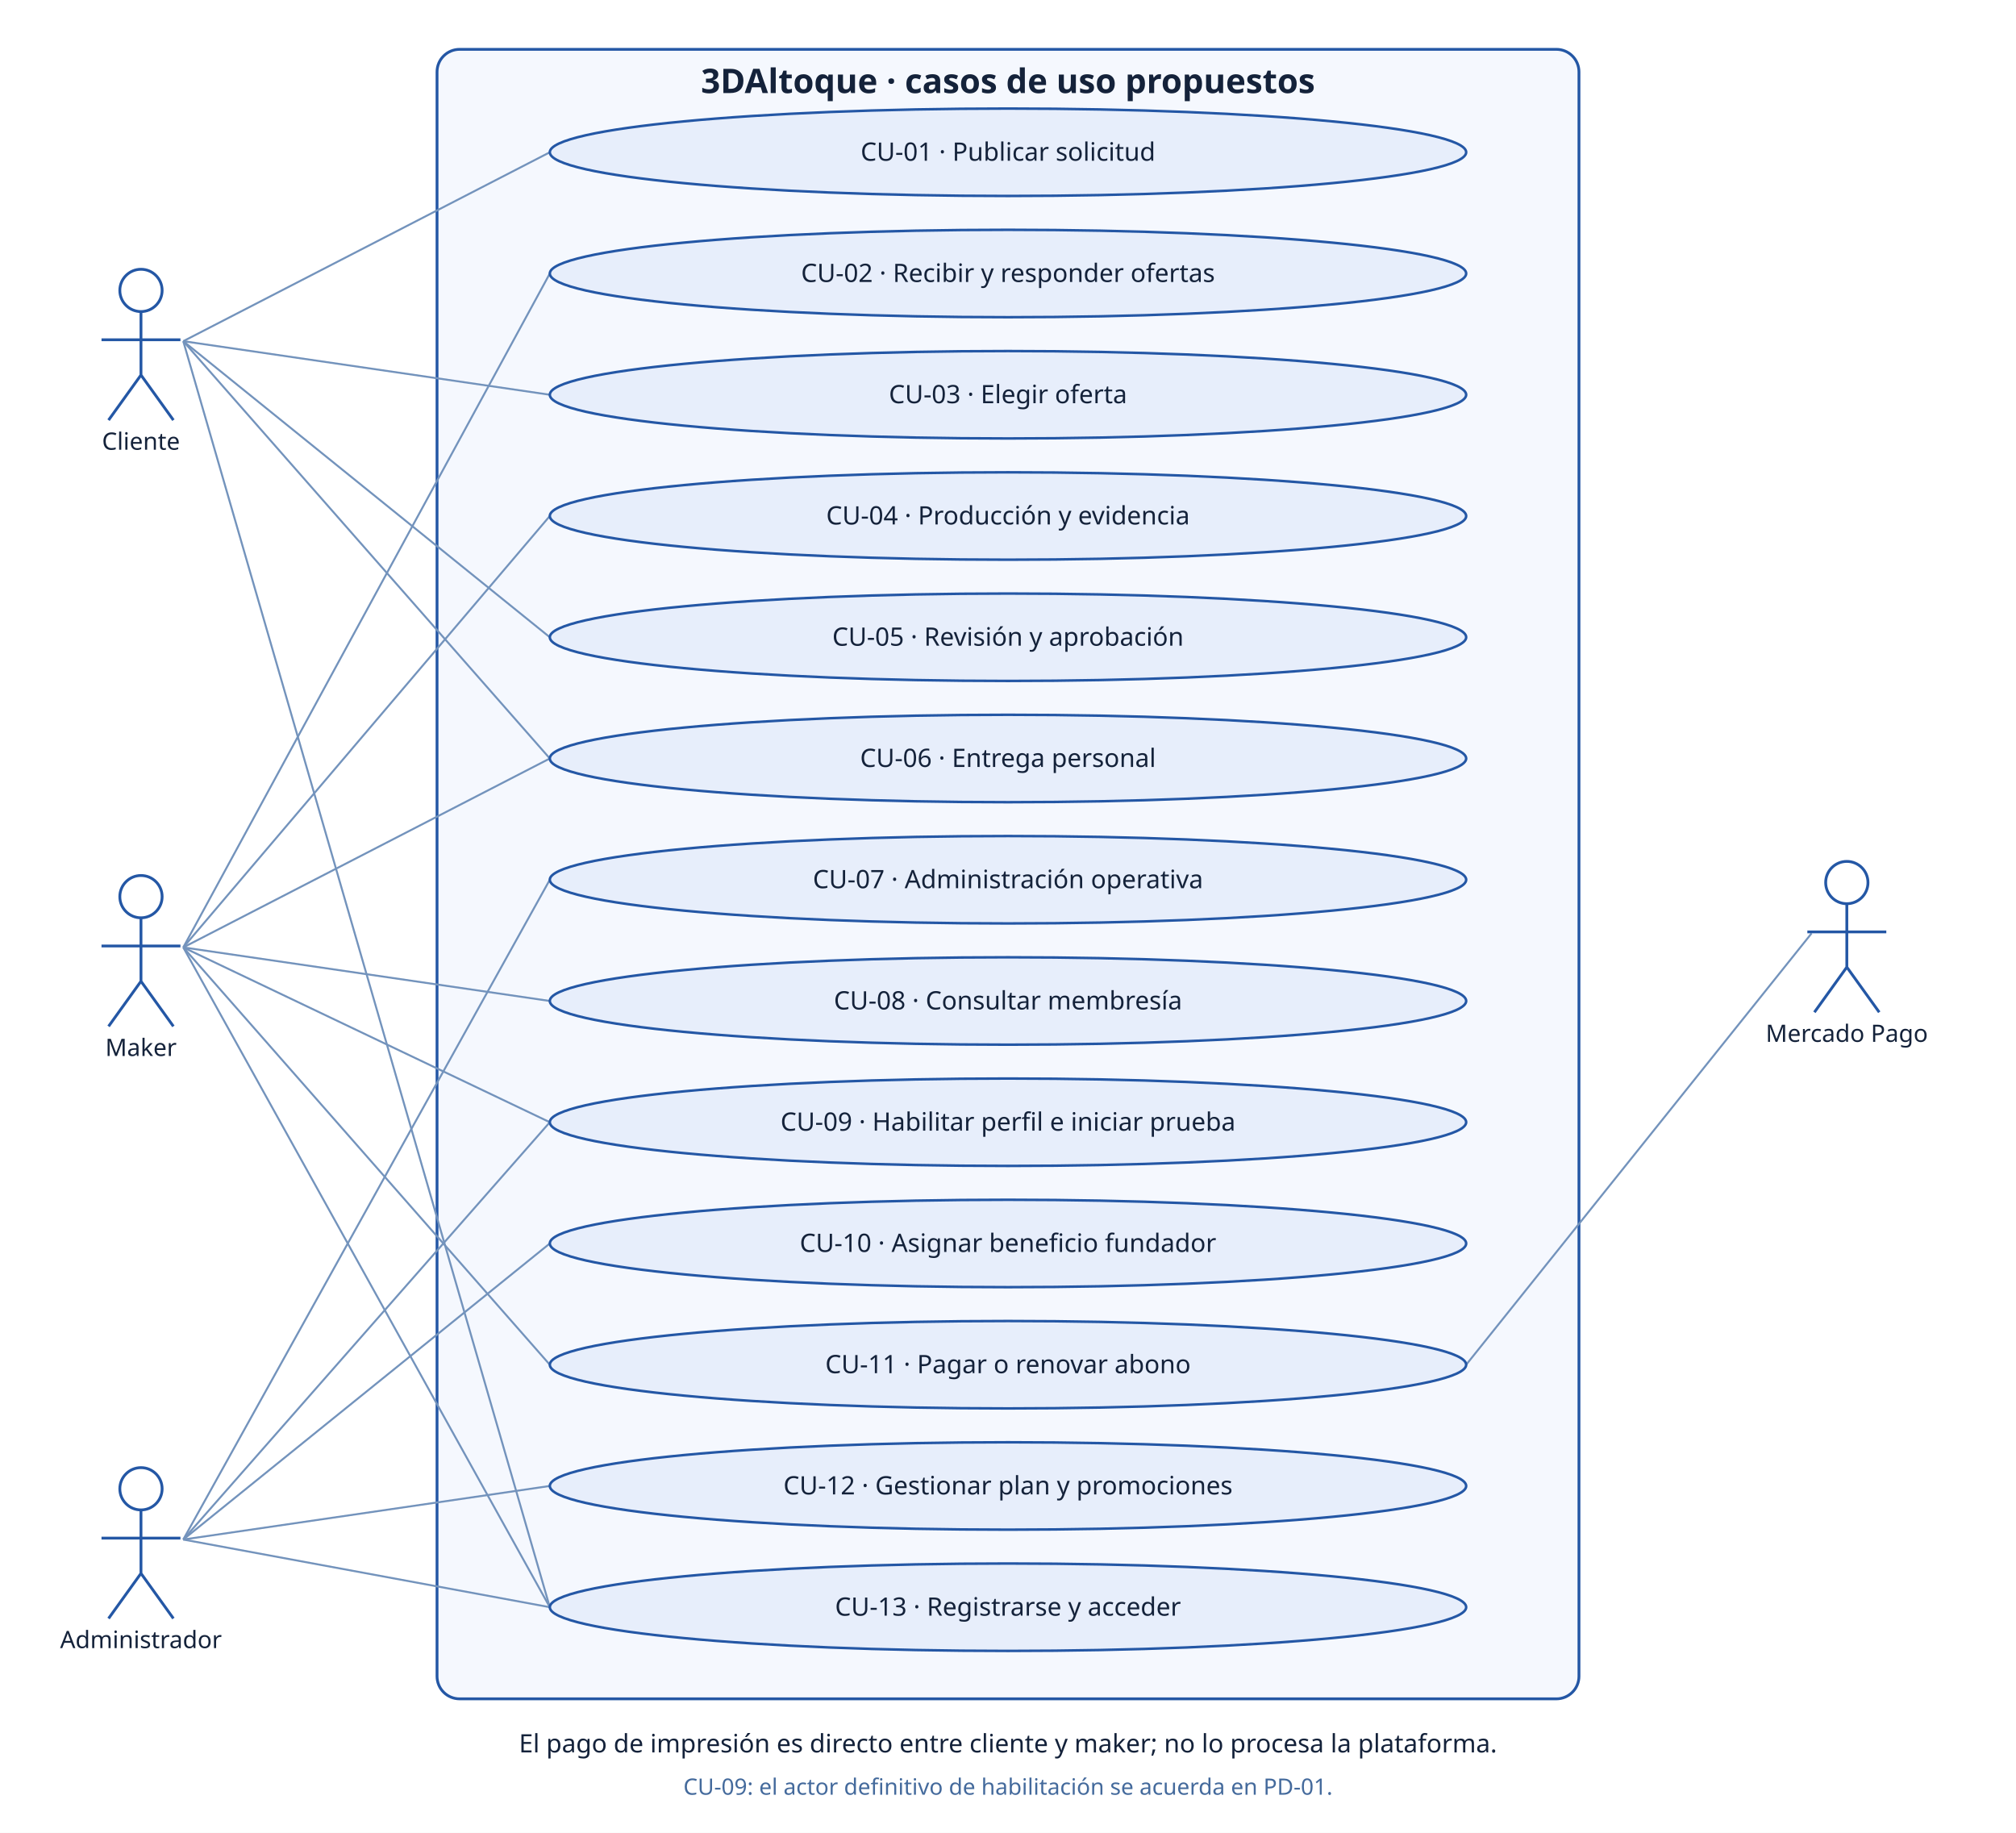
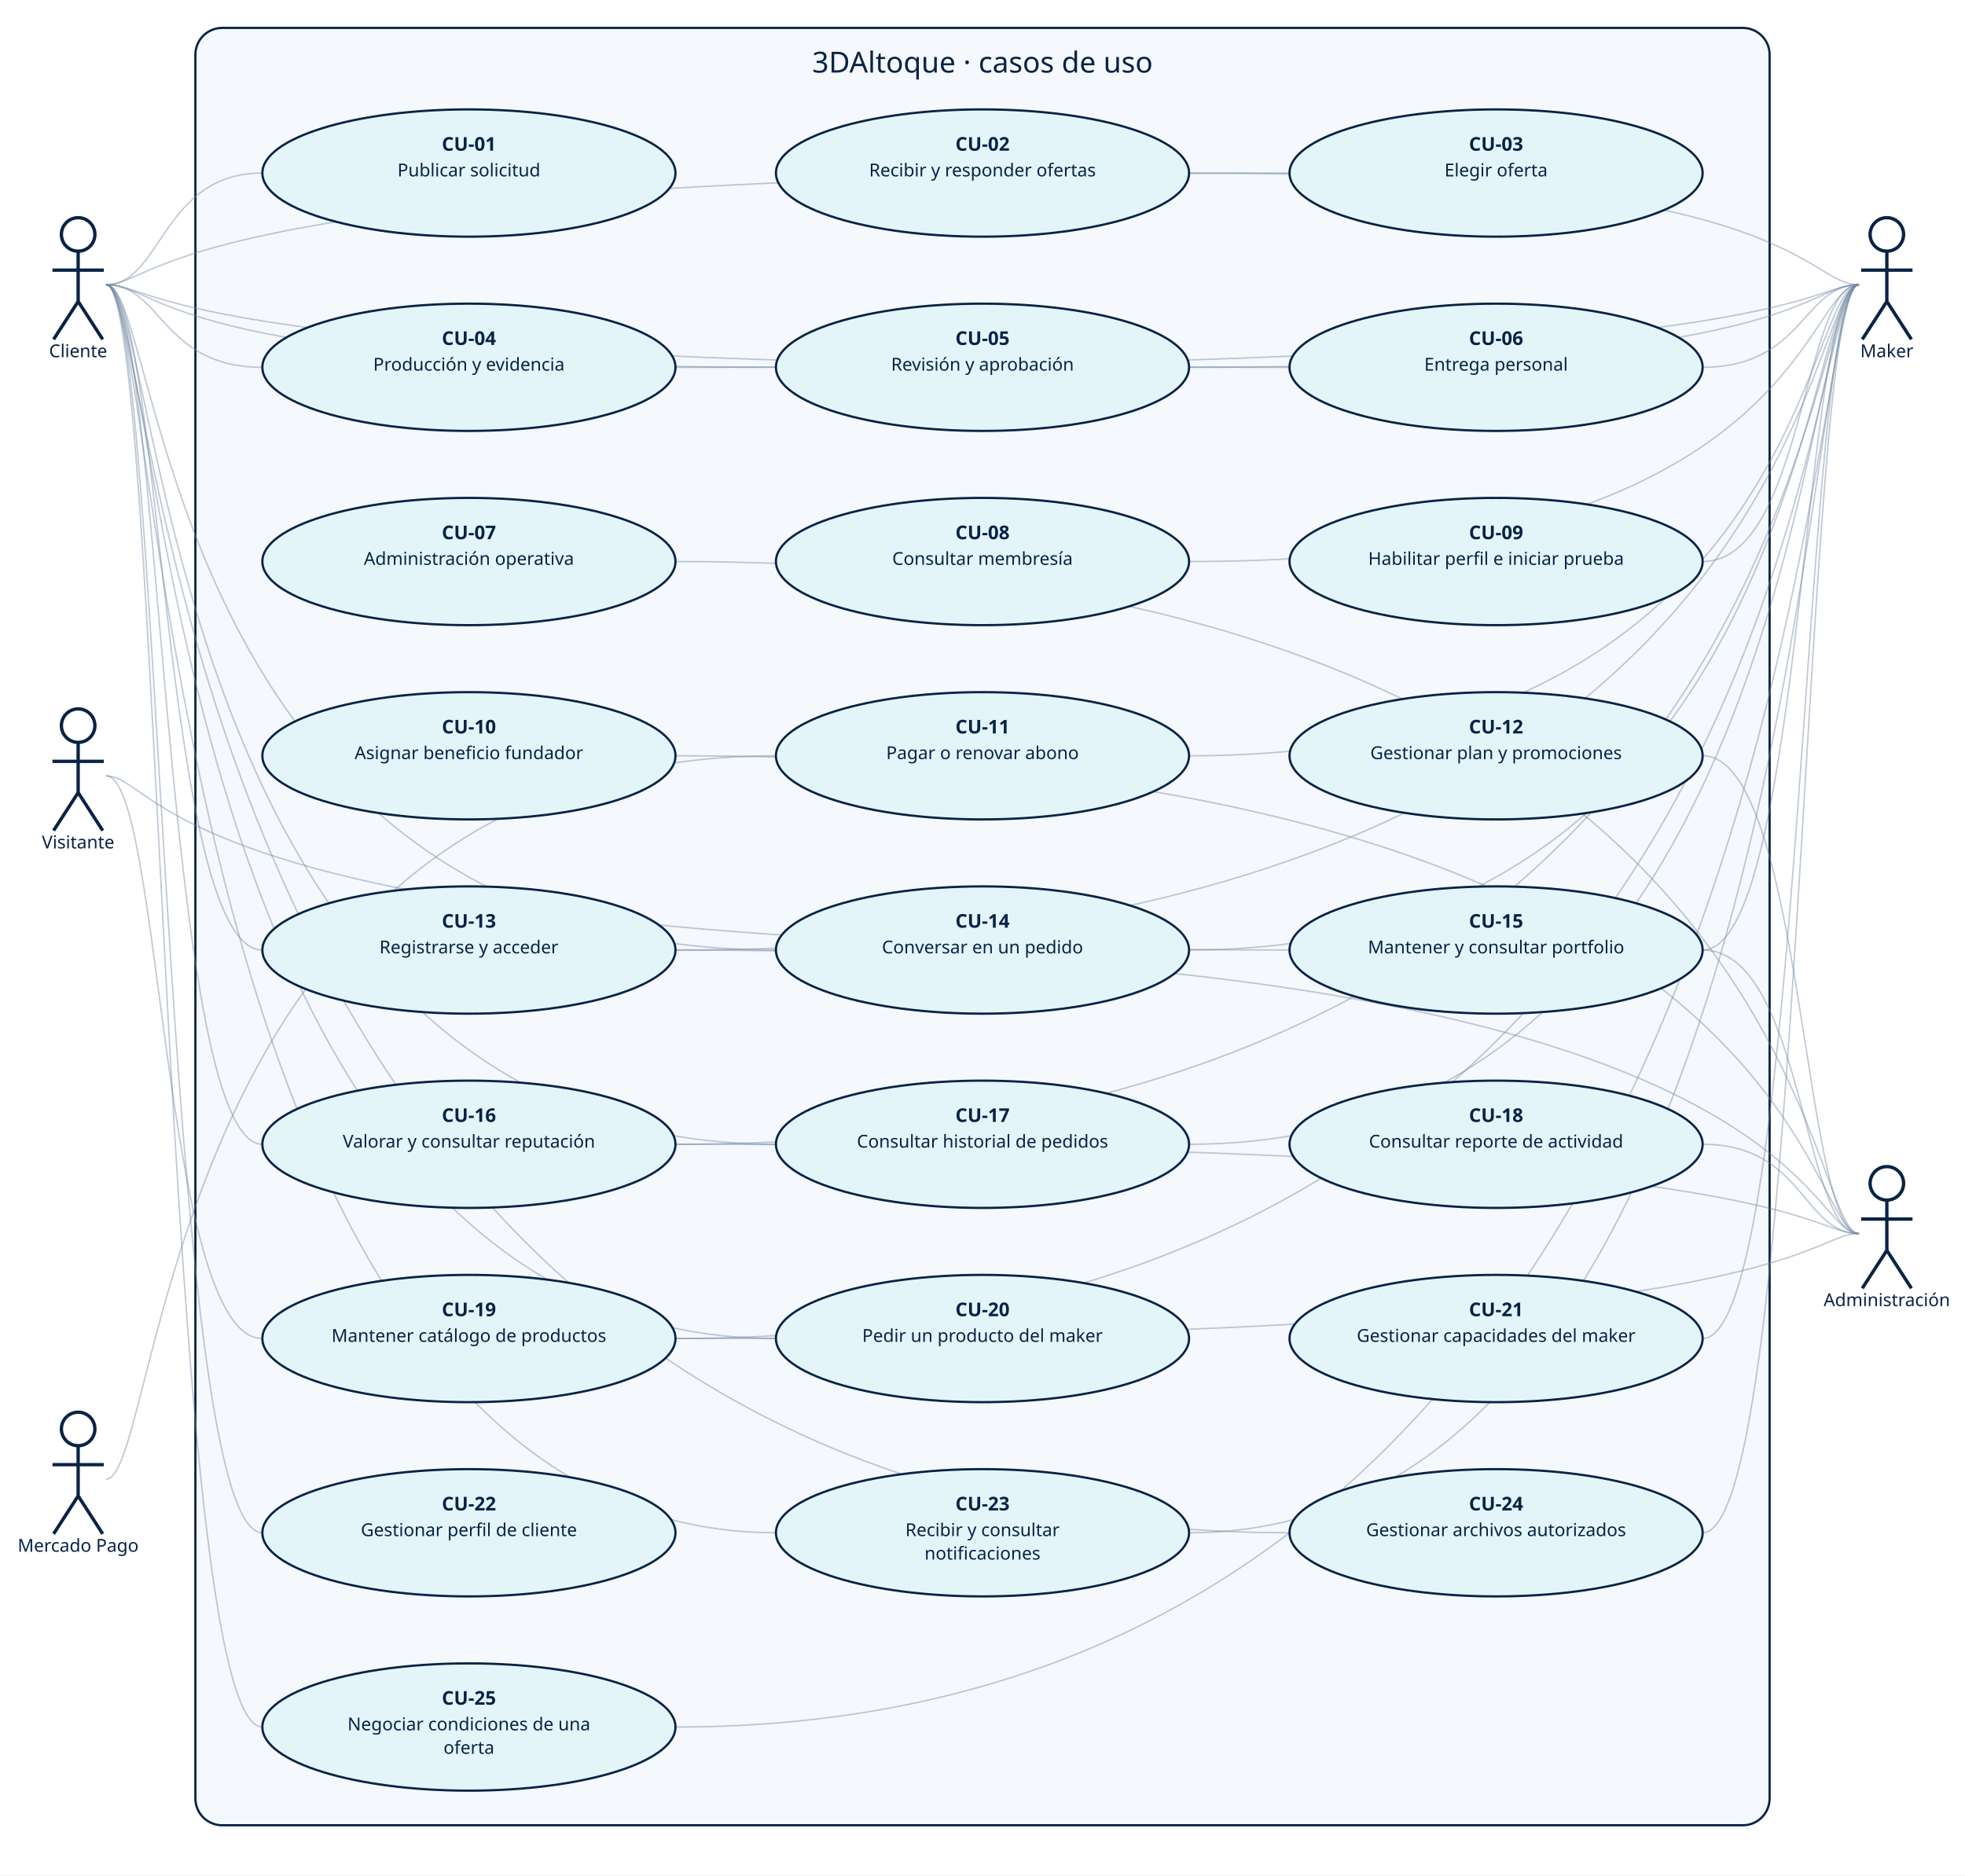
- <svg xmlns="http://www.w3.org/2000/svg" viewBox="0 0 1430 1300" role="img" aria-labelledby="title desc">
-   <rect width="1430" height="1300" fill="#ffffff" />
-   <g font-family="Trebuchet MS, sans-serif">
-     <rect x="310" y="35" width="810" height="1170" rx="16" fill="#f5f8fe" stroke="#2457a5" stroke-width="2" />
-     <text x="715" y="66" text-anchor="middle" fill="#14223a" font-size="24" font-weight="bold">3DAltoque · casos de uso propuestos</text>
-     <path d="M130 242 L390 108" stroke="#7393bc" stroke-width="1.4" fill="none" />
-     <path d="M130 672 L390 194" stroke="#7393bc" stroke-width="1.4" fill="none" />
-     <path d="M130 242 L390 280" stroke="#7393bc" stroke-width="1.4" fill="none" />
-     <path d="M130 672 L390 366" stroke="#7393bc" stroke-width="1.4" fill="none" />
-     <path d="M130 242 L390 452" stroke="#7393bc" stroke-width="1.4" fill="none" />
-     <path d="M130 242 L390 538" stroke="#7393bc" stroke-width="1.4" fill="none" />
-     <path d="M130 672 L390 538" stroke="#7393bc" stroke-width="1.4" fill="none" />
-     <path d="M130 1092 L390 624" stroke="#7393bc" stroke-width="1.4" fill="none" />
-     <path d="M130 672 L390 710" stroke="#7393bc" stroke-width="1.4" fill="none" />
-     <path d="M130 672 L390 796" stroke="#7393bc" stroke-width="1.4" fill="none" />
-     <path d="M130 1092 L390 796" stroke="#7393bc" stroke-width="1.4" fill="none" />
-     <path d="M130 1092 L390 882" stroke="#7393bc" stroke-width="1.4" fill="none" />
-     <path d="M130 672 L390 968" stroke="#7393bc" stroke-width="1.4" fill="none" />
-     <path d="M1285 662 L1040 968" stroke="#7393bc" stroke-width="1.4" fill="none" />
-     <path d="M130 1092 L390 1054" stroke="#7393bc" stroke-width="1.4" fill="none" />
-     <path d="M130 242 L390 1140" stroke="#7393bc" stroke-width="1.4" fill="none" />
-     <path d="M130 672 L390 1140" stroke="#7393bc" stroke-width="1.4" fill="none" />
-     <path d="M130 1092 L390 1140" stroke="#7393bc" stroke-width="1.4" fill="none" />
-     <ellipse cx="715" cy="108" rx="325" ry="31" fill="#e7eefb" stroke="#2457a5" stroke-width="1.8" />
-     <text x="715" y="114" text-anchor="middle" fill="#14223a" font-size="18">CU-01 · Publicar solicitud</text>
-     <ellipse cx="715" cy="194" rx="325" ry="31" fill="#e7eefb" stroke="#2457a5" stroke-width="1.8" />
-     <text x="715" y="200" text-anchor="middle" fill="#14223a" font-size="18">CU-02 · Recibir y responder ofertas</text>
-     <ellipse cx="715" cy="280" rx="325" ry="31" fill="#e7eefb" stroke="#2457a5" stroke-width="1.8" />
-     <text x="715" y="286" text-anchor="middle" fill="#14223a" font-size="18">CU-03 · Elegir oferta</text>
-     <ellipse cx="715" cy="366" rx="325" ry="31" fill="#e7eefb" stroke="#2457a5" stroke-width="1.8" />
-     <text x="715" y="372" text-anchor="middle" fill="#14223a" font-size="18">CU-04 · Producción y evidencia</text>
-     <ellipse cx="715" cy="452" rx="325" ry="31" fill="#e7eefb" stroke="#2457a5" stroke-width="1.8" />
-     <text x="715" y="458" text-anchor="middle" fill="#14223a" font-size="18">CU-05 · Revisión y aprobación</text>
-     <ellipse cx="715" cy="538" rx="325" ry="31" fill="#e7eefb" stroke="#2457a5" stroke-width="1.8" />
-     <text x="715" y="544" text-anchor="middle" fill="#14223a" font-size="18">CU-06 · Entrega personal</text>
-     <ellipse cx="715" cy="624" rx="325" ry="31" fill="#e7eefb" stroke="#2457a5" stroke-width="1.8" />
-     <text x="715" y="630" text-anchor="middle" fill="#14223a" font-size="18">CU-07 · Administración operativa</text>
-     <ellipse cx="715" cy="710" rx="325" ry="31" fill="#e7eefb" stroke="#2457a5" stroke-width="1.8" />
-     <text x="715" y="716" text-anchor="middle" fill="#14223a" font-size="18">CU-08 · Consultar membresía</text>
-     <ellipse cx="715" cy="796" rx="325" ry="31" fill="#e7eefb" stroke="#2457a5" stroke-width="1.8" />
-     <text x="715" y="802" text-anchor="middle" fill="#14223a" font-size="18">CU-09 · Habilitar perfil e iniciar prueba</text>
-     <ellipse cx="715" cy="882" rx="325" ry="31" fill="#e7eefb" stroke="#2457a5" stroke-width="1.8" />
-     <text x="715" y="888" text-anchor="middle" fill="#14223a" font-size="18">CU-10 · Asignar beneficio fundador</text>
-     <ellipse cx="715" cy="968" rx="325" ry="31" fill="#e7eefb" stroke="#2457a5" stroke-width="1.8" />
-     <text x="715" y="974" text-anchor="middle" fill="#14223a" font-size="18">CU-11 · Pagar o renovar abono</text>
-     <ellipse cx="715" cy="1054" rx="325" ry="31" fill="#e7eefb" stroke="#2457a5" stroke-width="1.8" />
-     <text x="715" y="1060" text-anchor="middle" fill="#14223a" font-size="18">CU-12 · Gestionar plan y promociones</text>
-     <ellipse cx="715" cy="1140" rx="325" ry="31" fill="#e7eefb" stroke="#2457a5" stroke-width="1.8" />
-     <text x="715" y="1146" text-anchor="middle" fill="#14223a" font-size="18">CU-13 · Registrarse y acceder</text>
-     <g stroke="#2457a5" stroke-width="2" fill="none">
-       <circle cx="100" cy="206" r="15" />
-       <path d="M100 221v45m-28-25h56m-28 25l-23 32m23-32l23 32" />
-     </g>
-     <text x="100" y="319" text-anchor="middle" fill="#14223a" font-size="17">Cliente</text>
-     <g stroke="#2457a5" stroke-width="2" fill="none">
-       <circle cx="100" cy="636" r="15" />
-       <path d="M100 651v45m-28-25h56m-28 25l-23 32m23-32l23 32" />
-     </g>
-     <text x="100" y="749" text-anchor="middle" fill="#14223a" font-size="17">Maker</text>
-     <g stroke="#2457a5" stroke-width="2" fill="none">
-       <circle cx="100" cy="1056" r="15" />
-       <path d="M100 1071v45m-28-25h56m-28 25l-23 32m23-32l23 32" />
-     </g>
-     <text x="100" y="1169" text-anchor="middle" fill="#14223a" font-size="17">Administrador</text>
-     <g stroke="#2457a5" stroke-width="2" fill="none">
-       <circle cx="1310" cy="626" r="15" />
-       <path d="M1310 641v45m-28-25h56m-28 25l-23 32m23-32l23 32" />
-     </g>
-     <text x="1310" y="739" text-anchor="middle" fill="#14223a" font-size="17">Mercado Pago</text>
-     <text x="715" y="1243" text-anchor="middle" fill="#14223a" font-size="18">El pago de impresión es directo entre cliente y maker; no lo procesa la plataforma.</text>
-     <text x="715" y="1273" text-anchor="middle" fill="#446a9c" font-size="16">CU-09: el actor definitivo de habilitación se acuerda en PD-01.</text>
+ <svg xmlns="http://www.w3.org/2000/svg" width="1760" height="1680" viewBox="0 0 1760 1680" role="img" aria-labelledby="titulo desc">
+   <rect width="1760" height="1680" fill="#fff" />
+   <rect x="175" y="25" width="1410" height="1610" rx="24" fill="#f5f8fc" stroke="#082345" stroke-width="2" />
+   <text x="880" y="65" text-anchor="middle" font-family="sans-serif" font-size="26" fill="#082345">3DAltoque · casos de uso</text>
+   <path d="M 95 255 C 145 255 145 155 235 155" fill="none" stroke="#7188a3" stroke-width="1.3" opacity="0.45" />
+   <path d="M 1665 255 C 1615 255 1615 155 1065 155" fill="none" stroke="#7188a3" stroke-width="1.3" opacity="0.45" />
+   <path d="M 95 255 C 145 255 145 155 1155 155" fill="none" stroke="#7188a3" stroke-width="1.3" opacity="0.45" />
+   <path d="M 1665 255 C 1615 255 1615 329 605 329" fill="none" stroke="#7188a3" stroke-width="1.3" opacity="0.45" />
+   <path d="M 95 255 C 145 255 145 329 235 329" fill="none" stroke="#7188a3" stroke-width="1.3" opacity="0.45" />
+   <path d="M 95 255 C 145 255 145 329 695 329" fill="none" stroke="#7188a3" stroke-width="1.3" opacity="0.45" />
+   <path d="M 1665 255 C 1615 255 1615 329 1065 329" fill="none" stroke="#7188a3" stroke-width="1.3" opacity="0.45" />
+   <path d="M 95 255 C 145 255 145 329 1155 329" fill="none" stroke="#7188a3" stroke-width="1.3" opacity="0.45" />
+   <path d="M 1665 255 C 1615 255 1615 329 1525 329" fill="none" stroke="#7188a3" stroke-width="1.3" opacity="0.45" />
+   <path d="M 1665 1105 C 1615 1105 1615 503 605 503" fill="none" stroke="#7188a3" stroke-width="1.3" opacity="0.45" />
+   <path d="M 1665 255 C 1615 255 1615 503 1065 503" fill="none" stroke="#7188a3" stroke-width="1.3" opacity="0.45" />
+   <path d="M 1665 255 C 1615 255 1615 503 1525 503" fill="none" stroke="#7188a3" stroke-width="1.3" opacity="0.45" />
+   <path d="M 1665 1105 C 1615 1105 1615 677 605 677" fill="none" stroke="#7188a3" stroke-width="1.3" opacity="0.45" />
+   <path d="M 1665 255 C 1615 255 1615 677 1065 677" fill="none" stroke="#7188a3" stroke-width="1.3" opacity="0.45" />
+   <path d="M 95 1325 C 145 1325 145 677 695 677" fill="none" stroke="#7188a3" stroke-width="1.3" opacity="0.45" />
+   <path d="M 1665 1105 C 1615 1105 1615 677 1525 677" fill="none" stroke="#7188a3" stroke-width="1.3" opacity="0.45" />
+   <path d="M 95 255 C 145 255 145 851 235 851" fill="none" stroke="#7188a3" stroke-width="1.3" opacity="0.45" />
+   <path d="M 1665 255 C 1615 255 1615 851 605 851" fill="none" stroke="#7188a3" stroke-width="1.3" opacity="0.45" />
+   <path d="M 1665 1105 C 1615 1105 1615 851 605 851" fill="none" stroke="#7188a3" stroke-width="1.3" opacity="0.45" />
+   <path d="M 95 255 C 145 255 145 851 695 851" fill="none" stroke="#7188a3" stroke-width="1.3" opacity="0.45" />
+   <path d="M 1665 255 C 1615 255 1615 851 1065 851" fill="none" stroke="#7188a3" stroke-width="1.3" opacity="0.45" />
+   <path d="M 1665 255 C 1615 255 1615 851 1525 851" fill="none" stroke="#7188a3" stroke-width="1.3" opacity="0.45" />
+   <path d="M 95 695 C 145 695 145 851 1155 851" fill="none" stroke="#7188a3" stroke-width="1.3" opacity="0.45" />
+   <path d="M 1665 1105 C 1615 1105 1615 851 1525 851" fill="none" stroke="#7188a3" stroke-width="1.3" opacity="0.45" />
+   <path d="M 95 255 C 145 255 145 1025 235 1025" fill="none" stroke="#7188a3" stroke-width="1.3" opacity="0.45" />
+   <path d="M 1665 255 C 1615 255 1615 1025 605 1025" fill="none" stroke="#7188a3" stroke-width="1.3" opacity="0.45" />
+   <path d="M 1665 1105 C 1615 1105 1615 1025 605 1025" fill="none" stroke="#7188a3" stroke-width="1.3" opacity="0.45" />
+   <path d="M 95 255 C 145 255 145 1025 695 1025" fill="none" stroke="#7188a3" stroke-width="1.3" opacity="0.45" />
+   <path d="M 1665 255 C 1615 255 1615 1025 1065 1025" fill="none" stroke="#7188a3" stroke-width="1.3" opacity="0.45" />
+   <path d="M 1665 1105 C 1615 1105 1615 1025 1525 1025" fill="none" stroke="#7188a3" stroke-width="1.3" opacity="0.45" />
+   <path d="M 1665 255 C 1615 255 1615 1199 605 1199" fill="none" stroke="#7188a3" stroke-width="1.3" opacity="0.45" />
+   <path d="M 95 695 C 145 695 145 1199 235 1199" fill="none" stroke="#7188a3" stroke-width="1.3" opacity="0.45" />
+   <path d="M 1665 1105 C 1615 1105 1615 1199 605 1199" fill="none" stroke="#7188a3" stroke-width="1.3" opacity="0.45" />
+   <path d="M 95 255 C 145 255 145 1199 695 1199" fill="none" stroke="#7188a3" stroke-width="1.3" opacity="0.45" />
+   <path d="M 1665 255 C 1615 255 1615 1199 1525 1199" fill="none" stroke="#7188a3" stroke-width="1.3" opacity="0.45" />
+   <path d="M 95 255 C 145 255 145 1373 235 1373" fill="none" stroke="#7188a3" stroke-width="1.3" opacity="0.45" />
+   <path d="M 95 255 C 145 255 145 1373 695 1373" fill="none" stroke="#7188a3" stroke-width="1.3" opacity="0.45" />
+   <path d="M 1665 255 C 1615 255 1615 1373 1065 1373" fill="none" stroke="#7188a3" stroke-width="1.3" opacity="0.45" />
+   <path d="M 95 255 C 145 255 145 1373 1155 1373" fill="none" stroke="#7188a3" stroke-width="1.3" opacity="0.45" />
+   <path d="M 1665 255 C 1615 255 1615 1373 1525 1373" fill="none" stroke="#7188a3" stroke-width="1.3" opacity="0.45" />
+   <path d="M 95 255 C 145 255 145 1547 235 1547" fill="none" stroke="#7188a3" stroke-width="1.3" opacity="0.45" />
+   <path d="M 1665 255 C 1615 255 1615 1547 605 1547" fill="none" stroke="#7188a3" stroke-width="1.3" opacity="0.45" />
+   <ellipse cx="420" cy="155" rx="185" ry="57" fill="#e4f5fa" stroke="#082345" stroke-width="2" />
+   <text x="420" y="135" text-anchor="middle" font-family="sans-serif" font-size="17" font-weight="bold" fill="#082345">CU-01</text>
+   <text x="420" y="158" text-anchor="middle" font-family="sans-serif" font-size="16" fill="#082345">Publicar solicitud</text>
+   <ellipse cx="880" cy="155" rx="185" ry="57" fill="#e4f5fa" stroke="#082345" stroke-width="2" />
+   <text x="880" y="135" text-anchor="middle" font-family="sans-serif" font-size="17" font-weight="bold" fill="#082345">CU-02</text>
+   <text x="880" y="158" text-anchor="middle" font-family="sans-serif" font-size="16" fill="#082345">Recibir y responder ofertas</text>
+   <ellipse cx="1340" cy="155" rx="185" ry="57" fill="#e4f5fa" stroke="#082345" stroke-width="2" />
+   <text x="1340" y="135" text-anchor="middle" font-family="sans-serif" font-size="17" font-weight="bold" fill="#082345">CU-03</text>
+   <text x="1340" y="158" text-anchor="middle" font-family="sans-serif" font-size="16" fill="#082345">Elegir oferta</text>
+   <ellipse cx="420" cy="329" rx="185" ry="57" fill="#e4f5fa" stroke="#082345" stroke-width="2" />
+   <text x="420" y="309" text-anchor="middle" font-family="sans-serif" font-size="17" font-weight="bold" fill="#082345">CU-04</text>
+   <text x="420" y="332" text-anchor="middle" font-family="sans-serif" font-size="16" fill="#082345">Producción y evidencia</text>
+   <ellipse cx="880" cy="329" rx="185" ry="57" fill="#e4f5fa" stroke="#082345" stroke-width="2" />
+   <text x="880" y="309" text-anchor="middle" font-family="sans-serif" font-size="17" font-weight="bold" fill="#082345">CU-05</text>
+   <text x="880" y="332" text-anchor="middle" font-family="sans-serif" font-size="16" fill="#082345">Revisión y aprobación</text>
+   <ellipse cx="1340" cy="329" rx="185" ry="57" fill="#e4f5fa" stroke="#082345" stroke-width="2" />
+   <text x="1340" y="309" text-anchor="middle" font-family="sans-serif" font-size="17" font-weight="bold" fill="#082345">CU-06</text>
+   <text x="1340" y="332" text-anchor="middle" font-family="sans-serif" font-size="16" fill="#082345">Entrega personal</text>
+   <ellipse cx="420" cy="503" rx="185" ry="57" fill="#e4f5fa" stroke="#082345" stroke-width="2" />
+   <text x="420" y="483" text-anchor="middle" font-family="sans-serif" font-size="17" font-weight="bold" fill="#082345">CU-07</text>
+   <text x="420" y="506" text-anchor="middle" font-family="sans-serif" font-size="16" fill="#082345">Administración operativa</text>
+   <ellipse cx="880" cy="503" rx="185" ry="57" fill="#e4f5fa" stroke="#082345" stroke-width="2" />
+   <text x="880" y="483" text-anchor="middle" font-family="sans-serif" font-size="17" font-weight="bold" fill="#082345">CU-08</text>
+   <text x="880" y="506" text-anchor="middle" font-family="sans-serif" font-size="16" fill="#082345">Consultar membresía</text>
+   <ellipse cx="1340" cy="503" rx="185" ry="57" fill="#e4f5fa" stroke="#082345" stroke-width="2" />
+   <text x="1340" y="483" text-anchor="middle" font-family="sans-serif" font-size="17" font-weight="bold" fill="#082345">CU-09</text>
+   <text x="1340" y="506" text-anchor="middle" font-family="sans-serif" font-size="16" fill="#082345">Habilitar perfil e iniciar prueba</text>
+   <ellipse cx="420" cy="677" rx="185" ry="57" fill="#e4f5fa" stroke="#082345" stroke-width="2" />
+   <text x="420" y="657" text-anchor="middle" font-family="sans-serif" font-size="17" font-weight="bold" fill="#082345">CU-10</text>
+   <text x="420" y="680" text-anchor="middle" font-family="sans-serif" font-size="16" fill="#082345">Asignar beneficio fundador</text>
+   <ellipse cx="880" cy="677" rx="185" ry="57" fill="#e4f5fa" stroke="#082345" stroke-width="2" />
+   <text x="880" y="657" text-anchor="middle" font-family="sans-serif" font-size="17" font-weight="bold" fill="#082345">CU-11</text>
+   <text x="880" y="680" text-anchor="middle" font-family="sans-serif" font-size="16" fill="#082345">Pagar o renovar abono</text>
+   <ellipse cx="1340" cy="677" rx="185" ry="57" fill="#e4f5fa" stroke="#082345" stroke-width="2" />
+   <text x="1340" y="657" text-anchor="middle" font-family="sans-serif" font-size="17" font-weight="bold" fill="#082345">CU-12</text>
+   <text x="1340" y="680" text-anchor="middle" font-family="sans-serif" font-size="16" fill="#082345">Gestionar plan y promociones</text>
+   <ellipse cx="420" cy="851" rx="185" ry="57" fill="#e4f5fa" stroke="#082345" stroke-width="2" />
+   <text x="420" y="831" text-anchor="middle" font-family="sans-serif" font-size="17" font-weight="bold" fill="#082345">CU-13</text>
+   <text x="420" y="854" text-anchor="middle" font-family="sans-serif" font-size="16" fill="#082345">Registrarse y acceder</text>
+   <ellipse cx="880" cy="851" rx="185" ry="57" fill="#e4f5fa" stroke="#082345" stroke-width="2" />
+   <text x="880" y="831" text-anchor="middle" font-family="sans-serif" font-size="17" font-weight="bold" fill="#082345">CU-14</text>
+   <text x="880" y="854" text-anchor="middle" font-family="sans-serif" font-size="16" fill="#082345">Conversar en un pedido</text>
+   <ellipse cx="1340" cy="851" rx="185" ry="57" fill="#e4f5fa" stroke="#082345" stroke-width="2" />
+   <text x="1340" y="831" text-anchor="middle" font-family="sans-serif" font-size="17" font-weight="bold" fill="#082345">CU-15</text>
+   <text x="1340" y="854" text-anchor="middle" font-family="sans-serif" font-size="16" fill="#082345">Mantener y consultar portfolio</text>
+   <ellipse cx="420" cy="1025" rx="185" ry="57" fill="#e4f5fa" stroke="#082345" stroke-width="2" />
+   <text x="420" y="1005" text-anchor="middle" font-family="sans-serif" font-size="17" font-weight="bold" fill="#082345">CU-16</text>
+   <text x="420" y="1028" text-anchor="middle" font-family="sans-serif" font-size="16" fill="#082345">Valorar y consultar reputación</text>
+   <ellipse cx="880" cy="1025" rx="185" ry="57" fill="#e4f5fa" stroke="#082345" stroke-width="2" />
+   <text x="880" y="1005" text-anchor="middle" font-family="sans-serif" font-size="17" font-weight="bold" fill="#082345">CU-17</text>
+   <text x="880" y="1028" text-anchor="middle" font-family="sans-serif" font-size="16" fill="#082345">Consultar historial de pedidos</text>
+   <ellipse cx="1340" cy="1025" rx="185" ry="57" fill="#e4f5fa" stroke="#082345" stroke-width="2" />
+   <text x="1340" y="1005" text-anchor="middle" font-family="sans-serif" font-size="17" font-weight="bold" fill="#082345">CU-18</text>
+   <text x="1340" y="1028" text-anchor="middle" font-family="sans-serif" font-size="16" fill="#082345">Consultar reporte de actividad</text>
+   <ellipse cx="420" cy="1199" rx="185" ry="57" fill="#e4f5fa" stroke="#082345" stroke-width="2" />
+   <text x="420" y="1179" text-anchor="middle" font-family="sans-serif" font-size="17" font-weight="bold" fill="#082345">CU-19</text>
+   <text x="420" y="1202" text-anchor="middle" font-family="sans-serif" font-size="16" fill="#082345">Mantener catálogo de productos</text>
+   <ellipse cx="880" cy="1199" rx="185" ry="57" fill="#e4f5fa" stroke="#082345" stroke-width="2" />
+   <text x="880" y="1179" text-anchor="middle" font-family="sans-serif" font-size="17" font-weight="bold" fill="#082345">CU-20</text>
+   <text x="880" y="1202" text-anchor="middle" font-family="sans-serif" font-size="16" fill="#082345">Pedir un producto del maker</text>
+   <ellipse cx="1340" cy="1199" rx="185" ry="57" fill="#e4f5fa" stroke="#082345" stroke-width="2" />
+   <text x="1340" y="1179" text-anchor="middle" font-family="sans-serif" font-size="17" font-weight="bold" fill="#082345">CU-21</text>
+   <text x="1340" y="1202" text-anchor="middle" font-family="sans-serif" font-size="16" fill="#082345">Gestionar capacidades del maker</text>
+   <ellipse cx="420" cy="1373" rx="185" ry="57" fill="#e4f5fa" stroke="#082345" stroke-width="2" />
+   <text x="420" y="1353" text-anchor="middle" font-family="sans-serif" font-size="17" font-weight="bold" fill="#082345">CU-22</text>
+   <text x="420" y="1376" text-anchor="middle" font-family="sans-serif" font-size="16" fill="#082345">Gestionar perfil de cliente</text>
+   <ellipse cx="880" cy="1373" rx="185" ry="57" fill="#e4f5fa" stroke="#082345" stroke-width="2" />
+   <text x="880" y="1353" text-anchor="middle" font-family="sans-serif" font-size="17" font-weight="bold" fill="#082345">CU-23</text>
+   <text x="880" y="1376" text-anchor="middle" font-family="sans-serif" font-size="16" fill="#082345">Recibir y consultar</text>
+   <text x="880" y="1397" text-anchor="middle" font-family="sans-serif" font-size="16" fill="#082345">notificaciones</text>
+   <ellipse cx="1340" cy="1373" rx="185" ry="57" fill="#e4f5fa" stroke="#082345" stroke-width="2" />
+   <text x="1340" y="1353" text-anchor="middle" font-family="sans-serif" font-size="17" font-weight="bold" fill="#082345">CU-24</text>
+   <text x="1340" y="1376" text-anchor="middle" font-family="sans-serif" font-size="16" fill="#082345">Gestionar archivos autorizados</text>
+   <ellipse cx="420" cy="1547" rx="185" ry="57" fill="#e4f5fa" stroke="#082345" stroke-width="2" />
+   <text x="420" y="1527" text-anchor="middle" font-family="sans-serif" font-size="17" font-weight="bold" fill="#082345">CU-25</text>
+   <text x="420" y="1550" text-anchor="middle" font-family="sans-serif" font-size="16" fill="#082345">Negociar condiciones de una</text>
+   <text x="420" y="1571" text-anchor="middle" font-family="sans-serif" font-size="16" fill="#082345">oferta</text>
+   <g fill="none" stroke="#082345" stroke-width="3">
+     <circle cx="70" cy="210" r="15" />
+     <path d="M 70 225 v 45 m -23 -28 h 46 m -23 28 l -22 34 m 22 -34 l 22 34" />
  </g>
+   <text x="70" y="320" text-anchor="middle" font-family="sans-serif" font-size="16" fill="#082345">Cliente</text>
+   <g fill="none" stroke="#082345" stroke-width="3">
+     <circle cx="1690" cy="210" r="15" />
+     <path d="M 1690 225 v 45 m -23 -28 h 46 m -23 28 l -22 34 m 22 -34 l 22 34" />
+   </g>
+   <text x="1690" y="320" text-anchor="middle" font-family="sans-serif" font-size="16" fill="#082345">Maker</text>
+   <g fill="none" stroke="#082345" stroke-width="3">
+     <circle cx="70" cy="650" r="15" />
+     <path d="M 70 665 v 45 m -23 -28 h 46 m -23 28 l -22 34 m 22 -34 l 22 34" />
+   </g>
+   <text x="70" y="760" text-anchor="middle" font-family="sans-serif" font-size="16" fill="#082345">Visitante</text>
+   <g fill="none" stroke="#082345" stroke-width="3">
+     <circle cx="1690" cy="1060" r="15" />
+     <path d="M 1690 1075 v 45 m -23 -28 h 46 m -23 28 l -22 34 m 22 -34 l 22 34" />
+   </g>
+   <text x="1690" y="1170" text-anchor="middle" font-family="sans-serif" font-size="16" fill="#082345">Administración</text>
+   <g fill="none" stroke="#082345" stroke-width="3">
+     <circle cx="70" cy="1280" r="15" />
+     <path d="M 70 1295 v 45 m -23 -28 h 46 m -23 28 l -22 34 m 22 -34 l 22 34" />
+   </g>
+   <text x="70" y="1390" text-anchor="middle" font-family="sans-serif" font-size="16" fill="#082345">Mercado Pago</text>
</svg>
